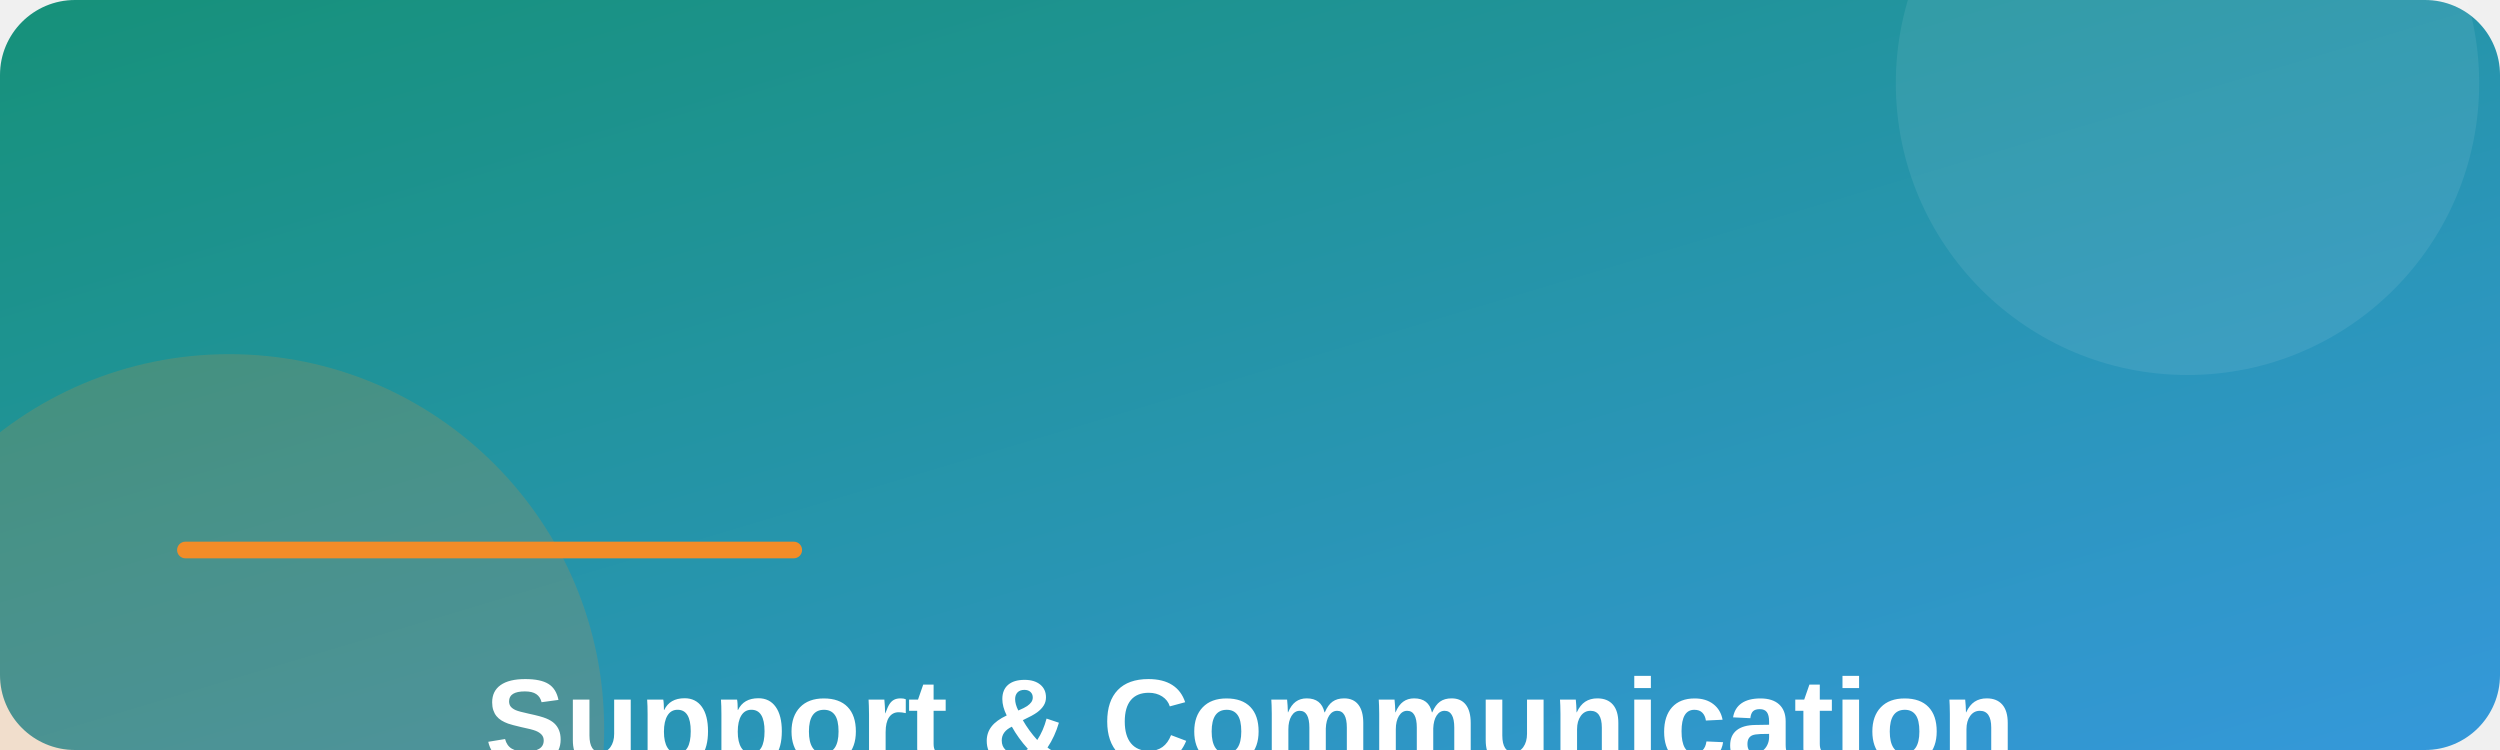
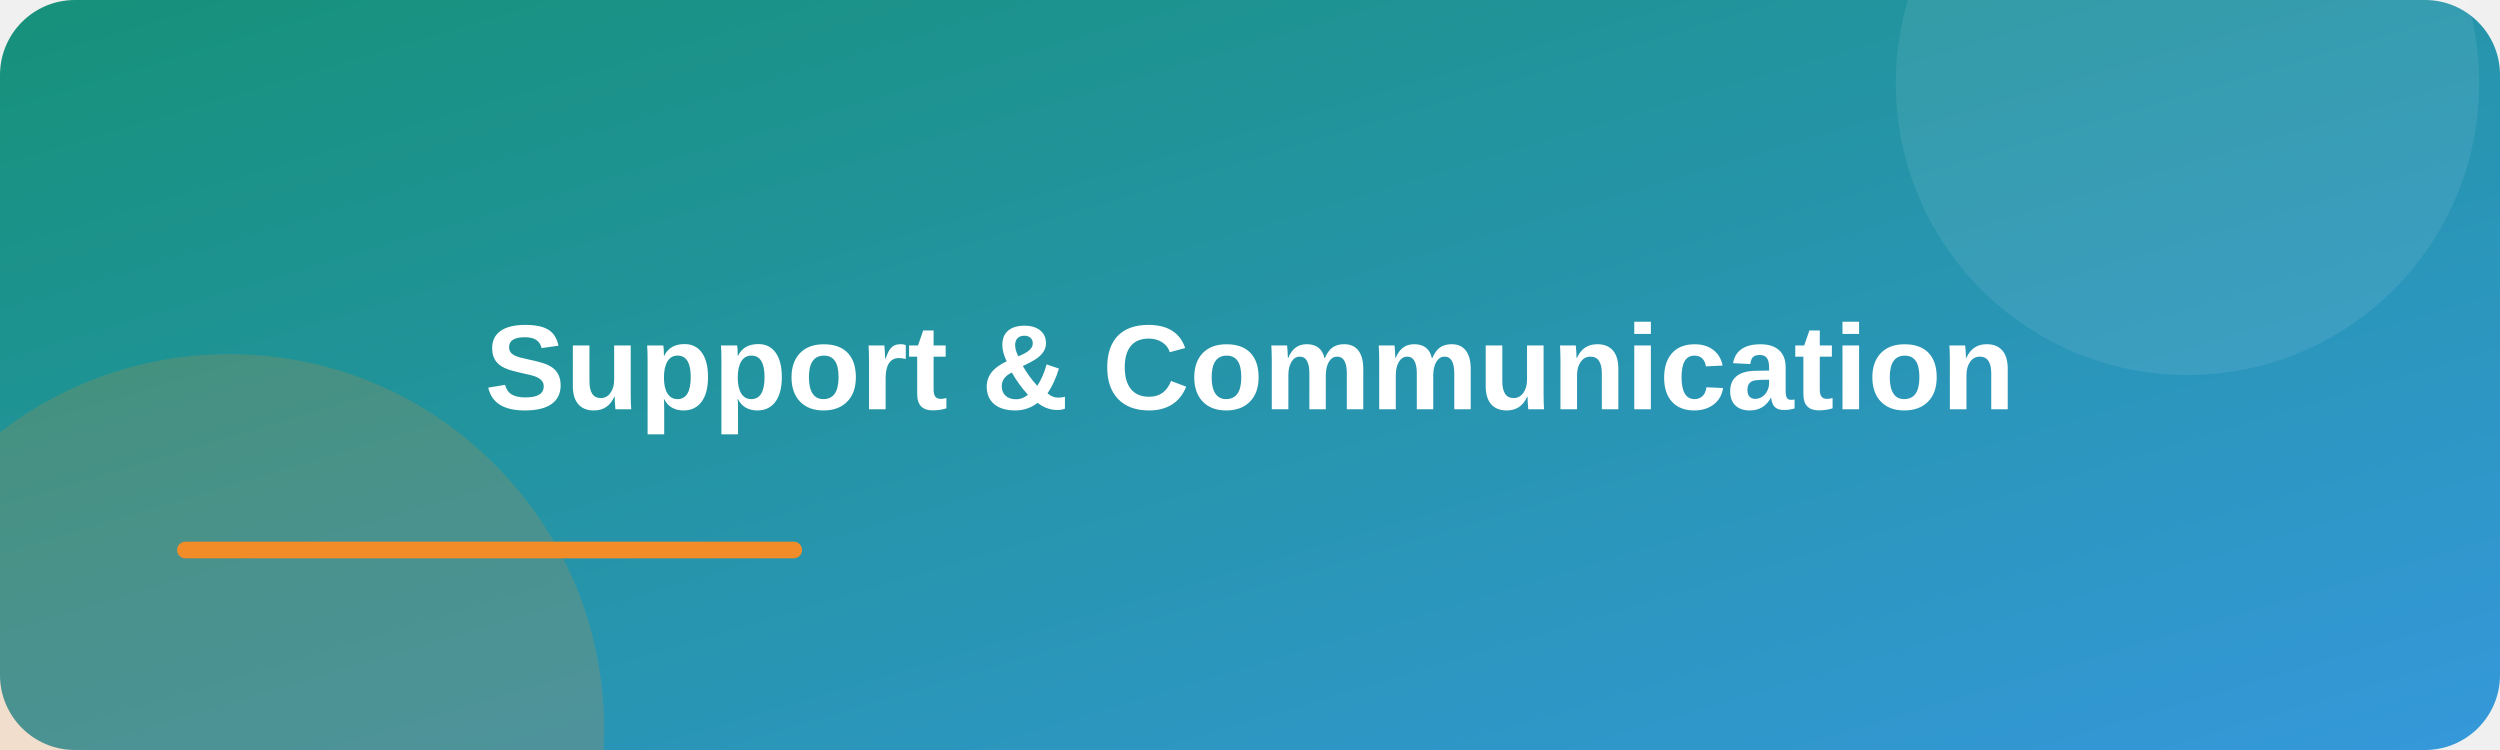
<svg xmlns="http://www.w3.org/2000/svg" width="1200" height="360" viewBox="0 0 1200 360">
  <defs>
    <linearGradient id="g" x1="0" y1="0" x2="1" y2="1">
      <stop stop-color="#169179" />
      <stop offset="1" stop-color="#3598DB" />
    </linearGradient>
  </defs>
  <rect width="1200" height="360" rx="36" fill="url(#g)" />
  <circle cx="1050" cy="40" r="140" fill="#fff" opacity=".08" />
  <circle cx="110" cy="350" r="180" fill="#F28C28" opacity=".18" />
  <rect x="85" y="260" width="300" height="8" rx="4" fill="#F28C28" />
-   <text x="600" y="350" text-anchor="middle" dominant-baseline="middle" font-family="Arial,sans-serif" font-size="58" fill="#fff" font-weight="800">Support &amp; Communication</text>
+   <text x="600" y="180" text-anchor="middle" dominant-baseline="middle" font-family="Arial,sans-serif" font-size="58" fill="#fff" font-weight="800">Support &amp; Communication</text>
</svg>
